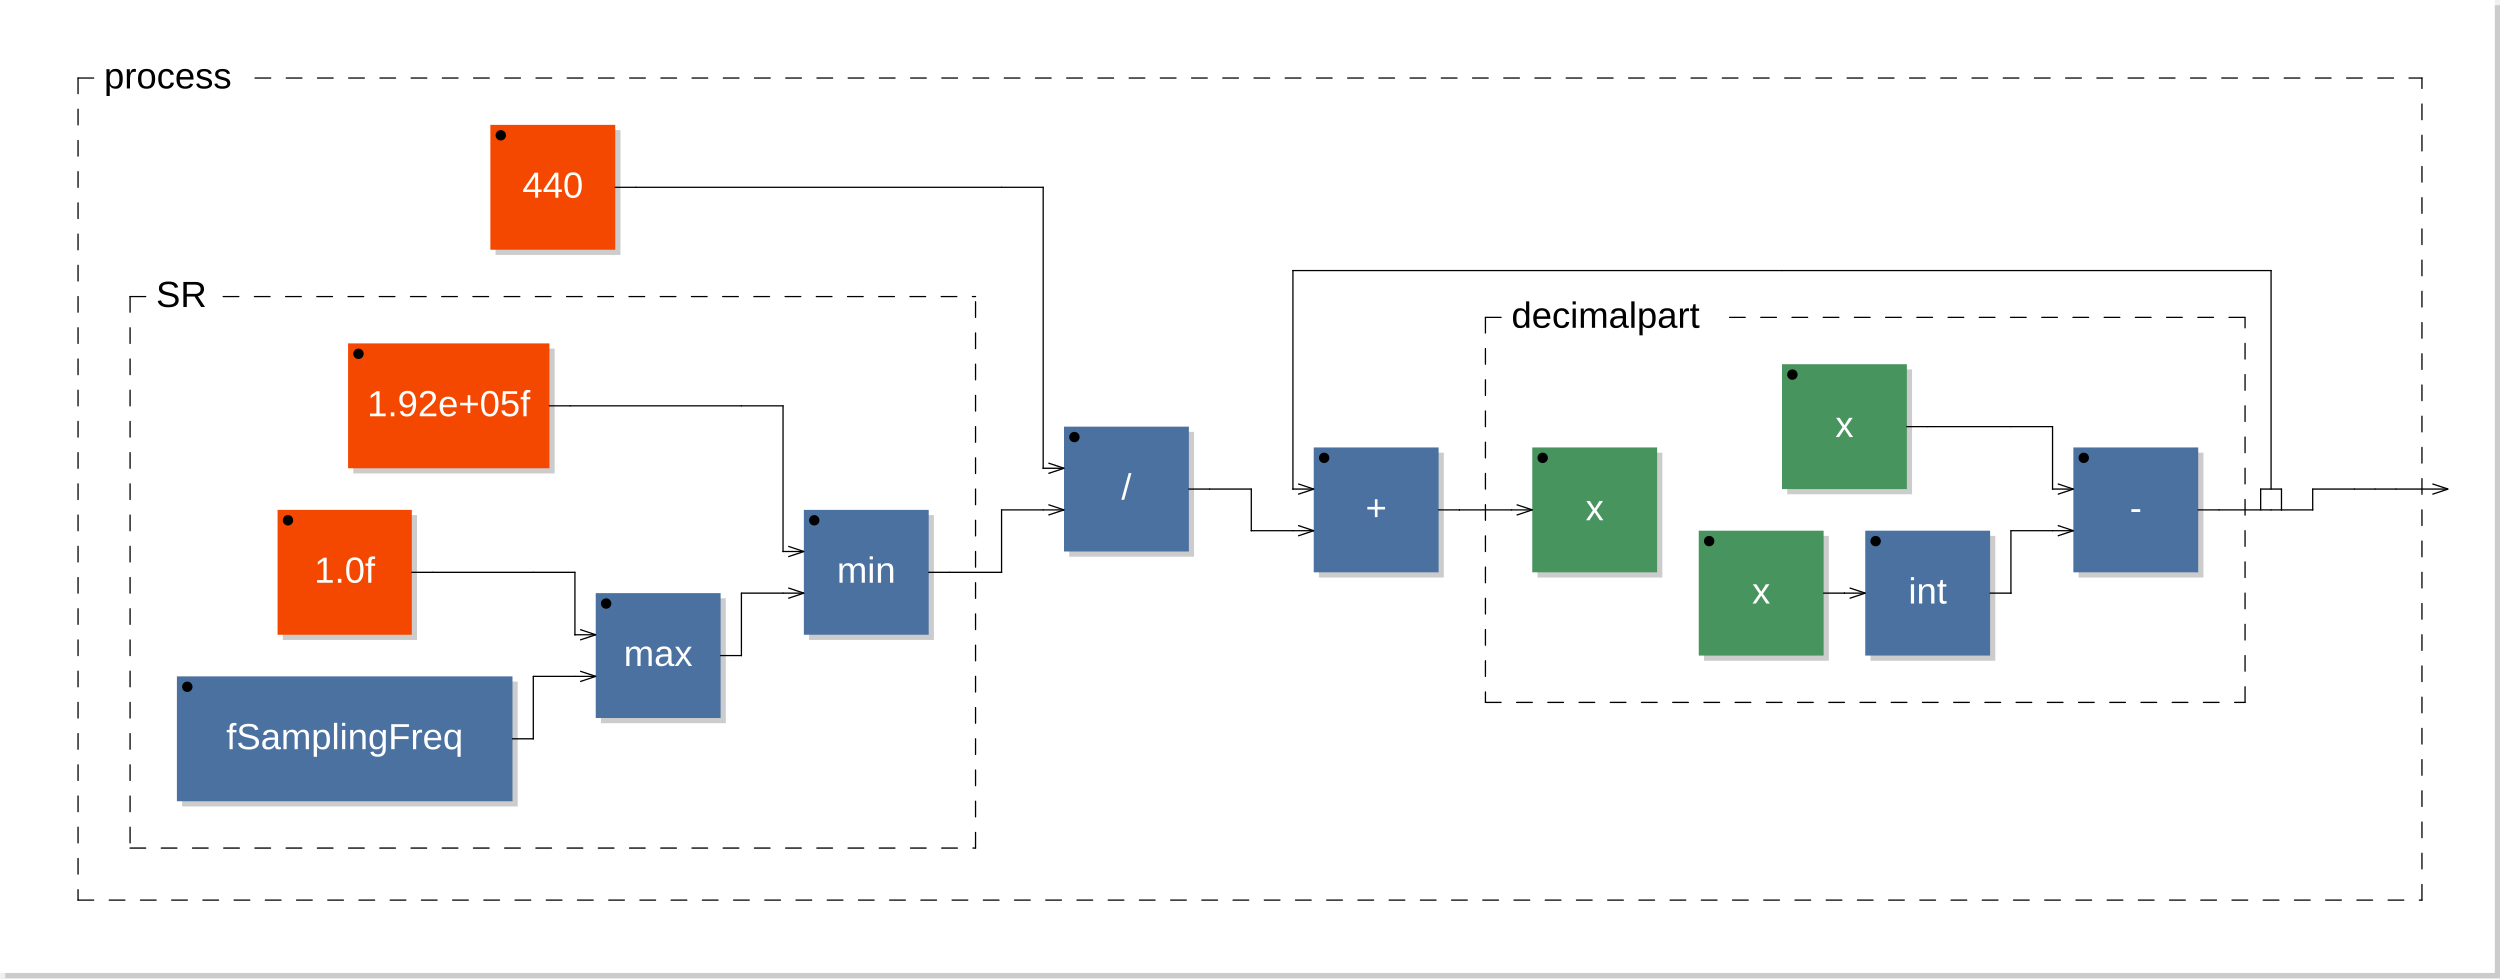
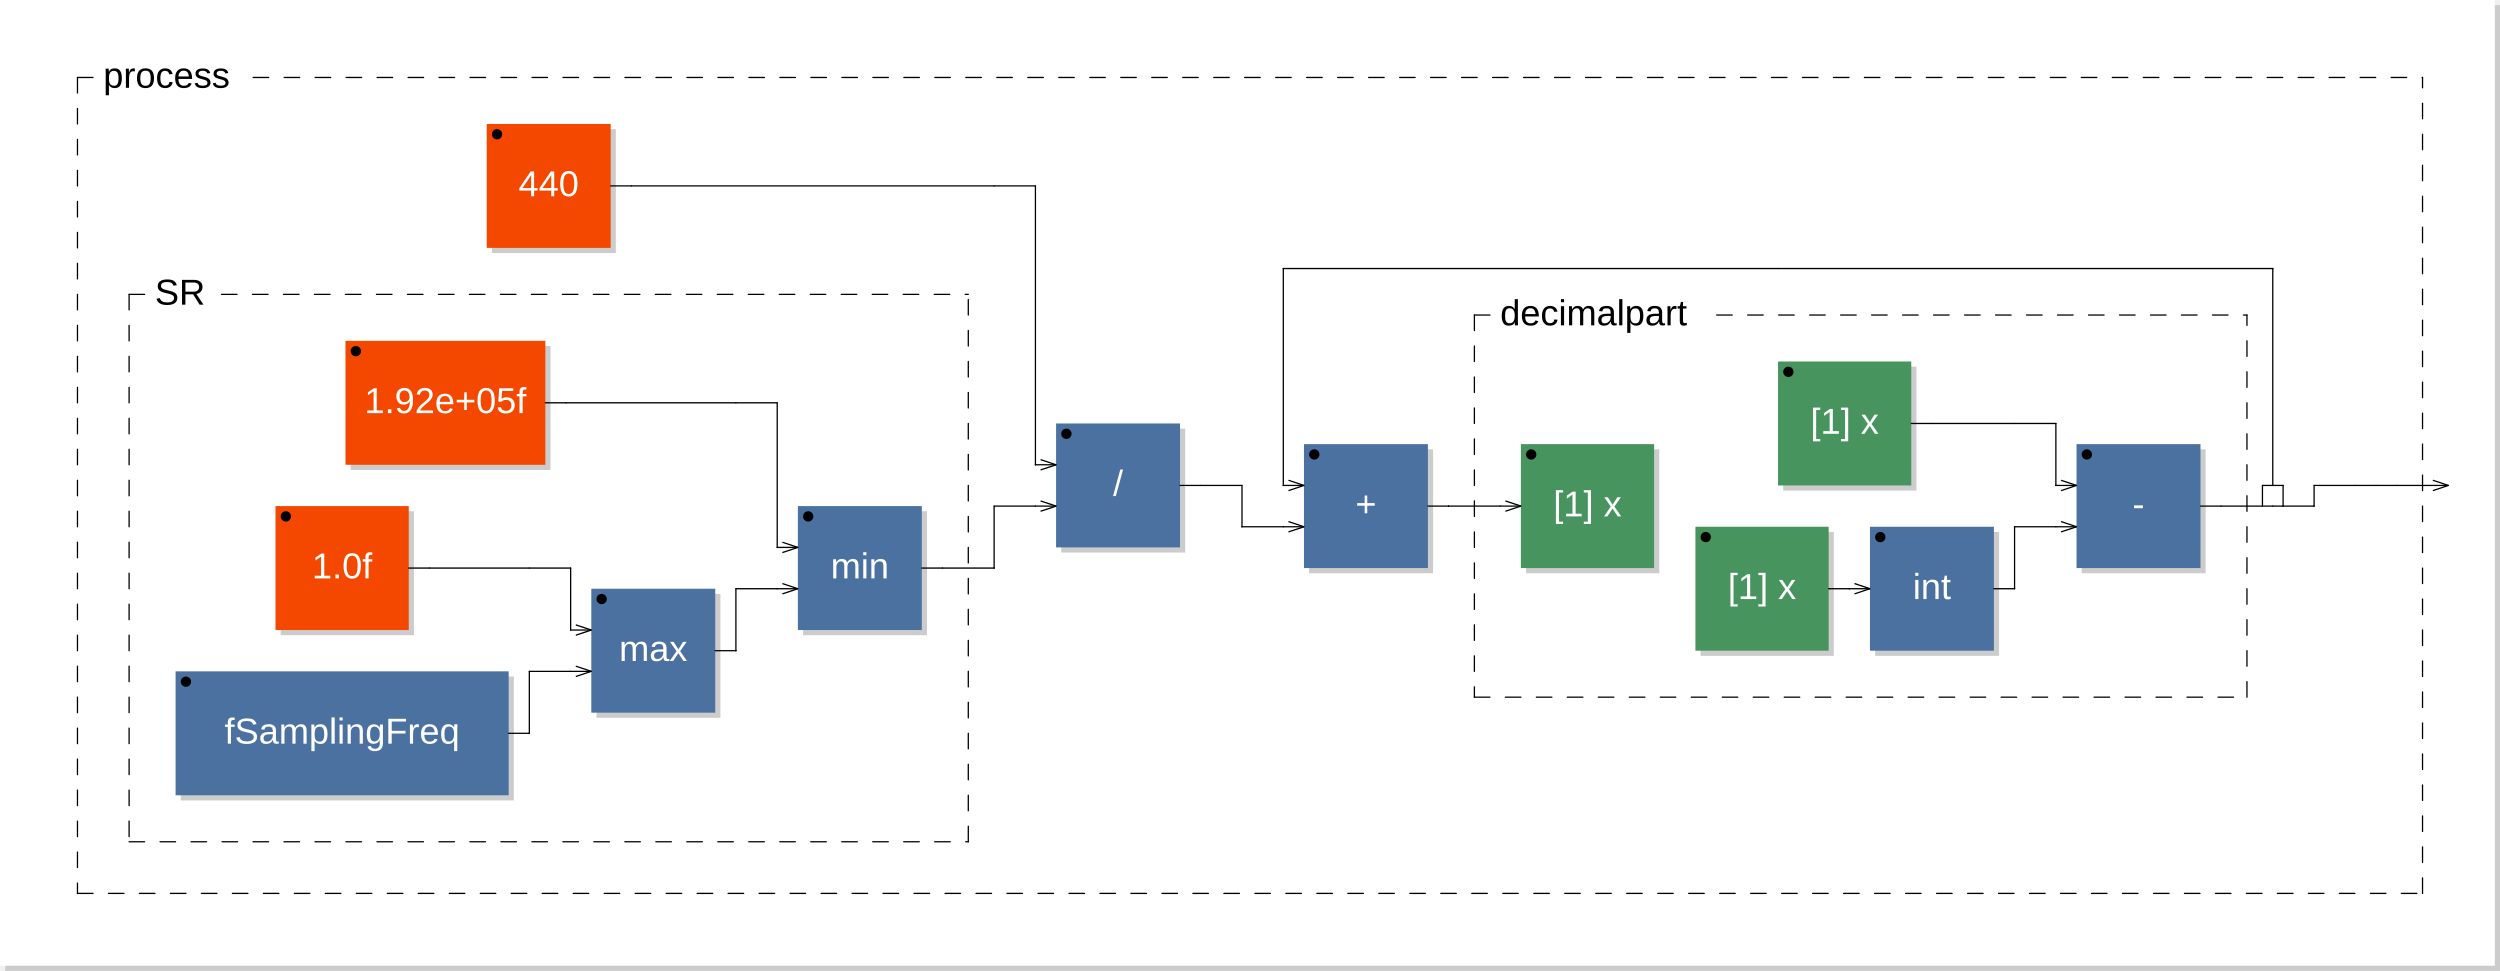
- <svg xmlns="http://www.w3.org/2000/svg" viewBox="0 0 480.5 188" width="240.25mm" height="94mm" version="1.1">
-   <rect x="1" y="1" width="479.5" height="187" rx="0" ry="0" style="stroke:none;fill:#cccccc;" />
-   <rect x="0" y="0" width="479.5" height="187" rx="0" ry="0" style="stroke:none;fill:#ffffff;" />
+ <svg xmlns="http://www.w3.org/2000/svg" viewBox="0 0 484.1 188" width="242.05mm" height="94mm" version="1.1">
+   <rect x="1" y="1" width="483.1" height="187" rx="0" ry="0" style="stroke:none;fill:#cccccc;" />
+   <rect x="0" y="0" width="483.1" height="187" rx="0" ry="0" style="stroke:none;fill:#ffffff;" />
  <text x="10" y="7" font-family="Arial" font-size="7" />
  <rect x="95.25" y="25" width="24" height="24" rx="0" ry="0" style="stroke:none;fill:#cccccc;" />
  <rect x="94.25" y="24" width="24" height="24" rx="0" ry="0" style="stroke:none;fill:#f44800;" />
  <text x="106.25" y="38" font-family="Arial" font-size="7" text-anchor="middle" fill="#FFFFFF">440</text>
  <circle cx="96.25" cy="26" r="1" />
  <rect x="67.9" y="67" width="38.7" height="24" rx="0" ry="0" style="stroke:none;fill:#cccccc;" />
  <rect x="66.9" y="66" width="38.7" height="24" rx="0" ry="0" style="stroke:none;fill:#f44800;" />
  <text x="86.25" y="80" font-family="Arial" font-size="7" text-anchor="middle" fill="#FFFFFF">1.92e+05f</text>
  <circle cx="68.9" cy="68" r="1" />
  <rect x="54.35" y="99" width="25.8" height="24" rx="0" ry="0" style="stroke:none;fill:#cccccc;" />
  <rect x="53.35" y="98" width="25.8" height="24" rx="0" ry="0" style="stroke:none;fill:#f44800;" />
  <text x="66.25" y="112" font-family="Arial" font-size="7" text-anchor="middle" fill="#FFFFFF">1.0f</text>
  <circle cx="55.35" cy="100" r="1" />
  <rect x="35" y="131" width="64.5" height="24" rx="0" ry="0" style="stroke:none;fill:#cccccc;" />
  <rect x="34" y="130" width="64.5" height="24" rx="0" ry="0" style="stroke:none;fill:#4B71A1;" />
  <text x="66.25" y="144" font-family="Arial" font-size="7" text-anchor="middle" fill="#FFFFFF">fSamplingFreq</text>
  <circle cx="36" cy="132" r="1" />
  <rect x="115.5" y="115" width="24" height="24" rx="0" ry="0" style="stroke:none;fill:#cccccc;" />
  <rect x="114.5" y="114" width="24" height="24" rx="0" ry="0" style="stroke:none;fill:#4B71A1;" />
  <text x="126.5" y="128" font-family="Arial" font-size="7" text-anchor="middle" fill="#FFFFFF">max</text>
  <circle cx="116.5" cy="116" r="1" />
  <line x1="111.5" y1="121" x2="114.5" y2="122" transform="rotate(0,114.5,122)" style="stroke: black; stroke-width:0.25;" />
  <line x1="111.5" y1="123" x2="114.5" y2="122" transform="rotate(0,114.5,122)" style="stroke: black; stroke-width:0.25;" />
  <line x1="111.5" y1="129" x2="114.5" y2="130" transform="rotate(0,114.5,130)" style="stroke: black; stroke-width:0.25;" />
  <line x1="111.5" y1="131" x2="114.5" y2="130" transform="rotate(0,114.5,130)" style="stroke: black; stroke-width:0.25;" />
  <rect x="155.5" y="99" width="24" height="24" rx="0" ry="0" style="stroke:none;fill:#cccccc;" />
  <rect x="154.5" y="98" width="24" height="24" rx="0" ry="0" style="stroke:none;fill:#4B71A1;" />
  <text x="166.5" y="112" font-family="Arial" font-size="7" text-anchor="middle" fill="#FFFFFF">min</text>
  <circle cx="156.5" cy="100" r="1" />
  <line x1="151.5" y1="105" x2="154.5" y2="106" transform="rotate(0,154.5,106)" style="stroke: black; stroke-width:0.25;" />
  <line x1="151.5" y1="107" x2="154.5" y2="106" transform="rotate(0,154.5,106)" style="stroke: black; stroke-width:0.25;" />
  <line x1="151.5" y1="113" x2="154.5" y2="114" transform="rotate(0,154.5,114)" style="stroke: black; stroke-width:0.25;" />
  <line x1="151.5" y1="115" x2="154.5" y2="114" transform="rotate(0,154.5,114)" style="stroke: black; stroke-width:0.25;" />
  <line x1="25" y1="57" x2="25" y2="163" style="stroke: black; stroke-linecap:round; stroke-width:0.25; stroke-dasharray:3,3;" />
  <line x1="25" y1="163" x2="187.5" y2="163" style="stroke: black; stroke-linecap:round; stroke-width:0.25; stroke-dasharray:3,3;" />
  <line x1="187.5" y1="163" x2="187.5" y2="57" style="stroke: black; stroke-linecap:round; stroke-width:0.25; stroke-dasharray:3,3;" />
  <line x1="25" y1="57" x2="30" y2="57" style="stroke: black; stroke-linecap:round; stroke-width:0.25; stroke-dasharray:3,3;" />
  <line x1="42.9" y1="57" x2="187.5" y2="57" style="stroke: black; stroke-linecap:round; stroke-width:0.25; stroke-dasharray:3,3;" />
  <text x="30" y="59" font-family="Arial" font-size="7">SR</text>
  <rect x="205.5" y="83" width="24" height="24" rx="0" ry="0" style="stroke:none;fill:#cccccc;" />
  <rect x="204.5" y="82" width="24" height="24" rx="0" ry="0" style="stroke:none;fill:#4B71A1;" />
  <text x="216.5" y="96" font-family="Arial" font-size="7" text-anchor="middle" fill="#FFFFFF">/</text>
  <circle cx="206.5" cy="84" r="1" />
  <line x1="201.5" y1="89" x2="204.5" y2="90" transform="rotate(0,204.5,90)" style="stroke: black; stroke-width:0.25;" />
  <line x1="201.5" y1="91" x2="204.5" y2="90" transform="rotate(0,204.5,90)" style="stroke: black; stroke-width:0.25;" />
  <line x1="201.5" y1="97" x2="204.5" y2="98" transform="rotate(0,204.5,98)" style="stroke: black; stroke-width:0.25;" />
  <line x1="201.5" y1="99" x2="204.5" y2="98" transform="rotate(0,204.5,98)" style="stroke: black; stroke-width:0.25;" />
  <rect x="253.5" y="87" width="24" height="24" rx="0" ry="0" style="stroke:none;fill:#cccccc;" />
  <rect x="252.5" y="86" width="24" height="24" rx="0" ry="0" style="stroke:none;fill:#4B71A1;" />
  <text x="264.5" y="100" font-family="Arial" font-size="7" text-anchor="middle" fill="#FFFFFF">+</text>
  <circle cx="254.5" cy="88" r="1" />
  <line x1="249.5" y1="93" x2="252.5" y2="94" transform="rotate(0,252.5,94)" style="stroke: black; stroke-width:0.25;" />
  <line x1="249.5" y1="95" x2="252.5" y2="94" transform="rotate(0,252.5,94)" style="stroke: black; stroke-width:0.25;" />
  <line x1="249.5" y1="101" x2="252.5" y2="102" transform="rotate(0,252.5,102)" style="stroke: black; stroke-width:0.25;" />
  <line x1="249.5" y1="103" x2="252.5" y2="102" transform="rotate(0,252.5,102)" style="stroke: black; stroke-width:0.25;" />
-   <rect x="295.5" y="87" width="24" height="24" rx="0" ry="0" style="stroke:none;fill:#cccccc;" />
-   <rect x="294.5" y="86" width="24" height="24" rx="0" ry="0" style="stroke:none;fill:#47945E;" />
-   <text x="306.5" y="100" font-family="Arial" font-size="7" text-anchor="middle" fill="#FFFFFF">x</text>
+   <rect x="295.5" y="87" width="25.8" height="24" rx="0" ry="0" style="stroke:none;fill:#cccccc;" />
+   <rect x="294.5" y="86" width="25.8" height="24" rx="0" ry="0" style="stroke:none;fill:#47945E;" />
+   <text x="307.4" y="100" font-family="Arial" font-size="7" text-anchor="middle" fill="#FFFFFF">[1] x</text>
  <circle cx="296.5" cy="88" r="1" />
  <line x1="291.5" y1="97" x2="294.5" y2="98" transform="rotate(0,294.5,98)" style="stroke: black; stroke-width:0.25;" />
  <line x1="291.5" y1="99" x2="294.5" y2="98" transform="rotate(0,294.5,98)" style="stroke: black; stroke-width:0.25;" />
-   <rect x="343.5" y="71" width="24" height="24" rx="0" ry="0" style="stroke:none;fill:#cccccc;" />
-   <rect x="342.5" y="70" width="24" height="24" rx="0" ry="0" style="stroke:none;fill:#47945E;" />
-   <text x="354.5" y="84" font-family="Arial" font-size="7" text-anchor="middle" fill="#FFFFFF">x</text>
-   <circle cx="344.5" cy="72" r="1" />
-   <rect x="327.5" y="103" width="24" height="24" rx="0" ry="0" style="stroke:none;fill:#cccccc;" />
-   <rect x="326.5" y="102" width="24" height="24" rx="0" ry="0" style="stroke:none;fill:#47945E;" />
-   <text x="338.5" y="116" font-family="Arial" font-size="7" text-anchor="middle" fill="#FFFFFF">x</text>
-   <circle cx="328.5" cy="104" r="1" />
-   <rect x="359.5" y="103" width="24" height="24" rx="0" ry="0" style="stroke:none;fill:#cccccc;" />
-   <rect x="358.5" y="102" width="24" height="24" rx="0" ry="0" style="stroke:none;fill:#4B71A1;" />
-   <text x="370.5" y="116" font-family="Arial" font-size="7" text-anchor="middle" fill="#FFFFFF">int</text>
-   <circle cx="360.5" cy="104" r="1" />
-   <line x1="355.5" y1="113" x2="358.5" y2="114" transform="rotate(0,358.5,114)" style="stroke: black; stroke-width:0.25;" />
-   <line x1="355.5" y1="115" x2="358.5" y2="114" transform="rotate(0,358.5,114)" style="stroke: black; stroke-width:0.25;" />
-   <rect x="399.5" y="87" width="24" height="24" rx="0" ry="0" style="stroke:none;fill:#cccccc;" />
-   <rect x="398.5" y="86" width="24" height="24" rx="0" ry="0" style="stroke:none;fill:#4B71A1;" />
-   <text x="410.5" y="100" font-family="Arial" font-size="7" text-anchor="middle" fill="#FFFFFF">-</text>
-   <circle cx="400.5" cy="88" r="1" />
-   <line x1="395.5" y1="93" x2="398.5" y2="94" transform="rotate(0,398.5,94)" style="stroke: black; stroke-width:0.25;" />
-   <line x1="395.5" y1="95" x2="398.5" y2="94" transform="rotate(0,398.5,94)" style="stroke: black; stroke-width:0.25;" />
-   <line x1="395.5" y1="101" x2="398.5" y2="102" transform="rotate(0,398.5,102)" style="stroke: black; stroke-width:0.25;" />
-   <line x1="395.5" y1="103" x2="398.5" y2="102" transform="rotate(0,398.5,102)" style="stroke: black; stroke-width:0.25;" />
+   <rect x="345.3" y="71" width="25.8" height="24" rx="0" ry="0" style="stroke:none;fill:#cccccc;" />
+   <rect x="344.3" y="70" width="25.8" height="24" rx="0" ry="0" style="stroke:none;fill:#47945E;" />
+   <text x="357.2" y="84" font-family="Arial" font-size="7" text-anchor="middle" fill="#FFFFFF">[1] x</text>
+   <circle cx="346.3" cy="72" r="1" />
+   <rect x="329.3" y="103" width="25.8" height="24" rx="0" ry="0" style="stroke:none;fill:#cccccc;" />
+   <rect x="328.3" y="102" width="25.8" height="24" rx="0" ry="0" style="stroke:none;fill:#47945E;" />
+   <text x="341.2" y="116" font-family="Arial" font-size="7" text-anchor="middle" fill="#FFFFFF">[1] x</text>
+   <circle cx="330.3" cy="104" r="1" />
+   <rect x="363.1" y="103" width="24" height="24" rx="0" ry="0" style="stroke:none;fill:#cccccc;" />
+   <rect x="362.1" y="102" width="24" height="24" rx="0" ry="0" style="stroke:none;fill:#4B71A1;" />
+   <text x="374.1" y="116" font-family="Arial" font-size="7" text-anchor="middle" fill="#FFFFFF">int</text>
+   <circle cx="364.1" cy="104" r="1" />
+   <line x1="359.1" y1="113" x2="362.1" y2="114" transform="rotate(0,362.1,114)" style="stroke: black; stroke-width:0.25;" />
+   <line x1="359.1" y1="115" x2="362.1" y2="114" transform="rotate(0,362.1,114)" style="stroke: black; stroke-width:0.25;" />
+   <rect x="403.1" y="87" width="24" height="24" rx="0" ry="0" style="stroke:none;fill:#cccccc;" />
+   <rect x="402.1" y="86" width="24" height="24" rx="0" ry="0" style="stroke:none;fill:#4B71A1;" />
+   <text x="414.1" y="100" font-family="Arial" font-size="7" text-anchor="middle" fill="#FFFFFF">-</text>
+   <circle cx="404.1" cy="88" r="1" />
+   <line x1="399.1" y1="93" x2="402.1" y2="94" transform="rotate(0,402.1,94)" style="stroke: black; stroke-width:0.25;" />
+   <line x1="399.1" y1="95" x2="402.1" y2="94" transform="rotate(0,402.1,94)" style="stroke: black; stroke-width:0.25;" />
+   <line x1="399.1" y1="101" x2="402.1" y2="102" transform="rotate(0,402.1,102)" style="stroke: black; stroke-width:0.25;" />
+   <line x1="399.1" y1="103" x2="402.1" y2="102" transform="rotate(0,402.1,102)" style="stroke: black; stroke-width:0.25;" />
  <line x1="285.5" y1="61" x2="285.5" y2="135" style="stroke: black; stroke-linecap:round; stroke-width:0.25; stroke-dasharray:3,3;" />
-   <line x1="285.5" y1="135" x2="431.5" y2="135" style="stroke: black; stroke-linecap:round; stroke-width:0.25; stroke-dasharray:3,3;" />
-   <line x1="431.5" y1="135" x2="431.5" y2="61" style="stroke: black; stroke-linecap:round; stroke-width:0.25; stroke-dasharray:3,3;" />
+   <line x1="285.5" y1="135" x2="435.1" y2="135" style="stroke: black; stroke-linecap:round; stroke-width:0.25; stroke-dasharray:3,3;" />
+   <line x1="435.1" y1="135" x2="435.1" y2="61" style="stroke: black; stroke-linecap:round; stroke-width:0.25; stroke-dasharray:3,3;" />
  <line x1="285.5" y1="61" x2="290.5" y2="61" style="stroke: black; stroke-linecap:round; stroke-width:0.25; stroke-dasharray:3,3;" />
-   <line x1="332.425" y1="61" x2="431.5" y2="61" style="stroke: black; stroke-linecap:round; stroke-width:0.25; stroke-dasharray:3,3;" />
+   <line x1="332.425" y1="61" x2="435.1" y2="61" style="stroke: black; stroke-linecap:round; stroke-width:0.25; stroke-dasharray:3,3;" />
  <text x="290.5" y="63" font-family="Arial" font-size="7">decimalpart</text>
-   <line x1="434.5" y1="98" x2="434.5" y2="94" style="stroke:black; stroke-linecap:round; stroke-width:0.25;" />
-   <line x1="434.5" y1="94" x2="438.5" y2="94" style="stroke:black; stroke-linecap:round; stroke-width:0.25;" />
-   <line x1="438.5" y1="94" x2="438.5" y2="98" style="stroke:black; stroke-linecap:round; stroke-width:0.25;" />
+   <line x1="438.1" y1="98" x2="438.1" y2="94" style="stroke:black; stroke-linecap:round; stroke-width:0.25;" />
+   <line x1="438.1" y1="94" x2="442.1" y2="94" style="stroke:black; stroke-linecap:round; stroke-width:0.25;" />
+   <line x1="442.1" y1="94" x2="442.1" y2="98" style="stroke:black; stroke-linecap:round; stroke-width:0.25;" />
  <line x1="15" y1="15" x2="15" y2="173" style="stroke: black; stroke-linecap:round; stroke-width:0.25; stroke-dasharray:3,3;" />
-   <line x1="15" y1="173" x2="465.5" y2="173" style="stroke: black; stroke-linecap:round; stroke-width:0.25; stroke-dasharray:3,3;" />
-   <line x1="465.5" y1="173" x2="465.5" y2="15" style="stroke: black; stroke-linecap:round; stroke-width:0.25; stroke-dasharray:3,3;" />
+   <line x1="15" y1="173" x2="469.1" y2="173" style="stroke: black; stroke-linecap:round; stroke-width:0.25; stroke-dasharray:3,3;" />
+   <line x1="469.1" y1="173" x2="469.1" y2="15" style="stroke: black; stroke-linecap:round; stroke-width:0.25; stroke-dasharray:3,3;" />
  <line x1="15" y1="15" x2="20" y2="15" style="stroke: black; stroke-linecap:round; stroke-width:0.25; stroke-dasharray:3,3;" />
-   <line x1="49.025" y1="15" x2="465.5" y2="15" style="stroke: black; stroke-linecap:round; stroke-width:0.25; stroke-dasharray:3,3;" />
+   <line x1="49.025" y1="15" x2="469.1" y2="15" style="stroke: black; stroke-linecap:round; stroke-width:0.25; stroke-dasharray:3,3;" />
  <text x="20" y="17" font-family="Arial" font-size="7">process</text>
-   <line x1="467.5" y1="93" x2="470.5" y2="94" transform="rotate(0,470.5,94)" style="stroke: black; stroke-width:0.25;" />
-   <line x1="467.5" y1="95" x2="470.5" y2="94" transform="rotate(0,470.5,94)" style="stroke: black; stroke-width:0.25;" />
+   <line x1="471.1" y1="93" x2="474.1" y2="94" transform="rotate(0,474.1,94)" style="stroke: black; stroke-width:0.25;" />
+   <line x1="471.1" y1="95" x2="474.1" y2="94" transform="rotate(0,474.1,94)" style="stroke: black; stroke-width:0.25;" />
  <line x1="79.15" y1="110" x2="83.15" y2="110" style="stroke:black; stroke-linecap:round; stroke-width:0.25;" />
  <line x1="83.15" y1="110" x2="102.5" y2="110" style="stroke:black; stroke-linecap:round; stroke-width:0.25;" />
  <line x1="98.5" y1="142" x2="102.5" y2="142" style="stroke:black; stroke-linecap:round; stroke-width:0.25;" />
  <line x1="102.5" y1="110" x2="110.5" y2="110" style="stroke:black; stroke-linecap:round; stroke-width:0.25;" />
  <line x1="102.5" y1="130" x2="110.5" y2="130" style="stroke:black; stroke-linecap:round; stroke-width:0.25;" />
  <line x1="102.5" y1="142" x2="102.5" y2="130" style="stroke:black; stroke-linecap:round; stroke-width:0.25;" />
  <line x1="102.5" y1="142" x2="102.5" y2="142" style="stroke:black; stroke-linecap:round; stroke-width:0.25;" />
  <line x1="105.6" y1="78" x2="109.6" y2="78" style="stroke:black; stroke-linecap:round; stroke-width:0.25;" />
  <line x1="109.6" y1="78" x2="142.5" y2="78" style="stroke:black; stroke-linecap:round; stroke-width:0.25;" />
  <line x1="110.5" y1="110" x2="110.5" y2="122" style="stroke:black; stroke-linecap:round; stroke-width:0.25;" />
  <line x1="110.5" y1="122" x2="110.5" y2="122" style="stroke:black; stroke-linecap:round; stroke-width:0.25;" />
  <line x1="110.5" y1="122" x2="114.5" y2="122" style="stroke:black; stroke-linecap:round; stroke-width:0.25;" />
  <line x1="110.5" y1="130" x2="114.5" y2="130" style="stroke:black; stroke-linecap:round; stroke-width:0.25;" />
  <line x1="118.25" y1="36" x2="122.25" y2="36" style="stroke:black; stroke-linecap:round; stroke-width:0.25;" />
  <line x1="122.25" y1="36" x2="192.5" y2="36" style="stroke:black; stroke-linecap:round; stroke-width:0.25;" />
  <line x1="138.5" y1="126" x2="142.5" y2="126" style="stroke:black; stroke-linecap:round; stroke-width:0.25;" />
  <line x1="142.5" y1="78" x2="150.5" y2="78" style="stroke:black; stroke-linecap:round; stroke-width:0.25;" />
  <line x1="142.5" y1="114" x2="150.5" y2="114" style="stroke:black; stroke-linecap:round; stroke-width:0.25;" />
  <line x1="142.5" y1="126" x2="142.5" y2="114" style="stroke:black; stroke-linecap:round; stroke-width:0.25;" />
  <line x1="142.5" y1="126" x2="142.5" y2="126" style="stroke:black; stroke-linecap:round; stroke-width:0.25;" />
  <line x1="150.5" y1="78" x2="150.5" y2="106" style="stroke:black; stroke-linecap:round; stroke-width:0.25;" />
  <line x1="150.5" y1="106" x2="150.5" y2="106" style="stroke:black; stroke-linecap:round; stroke-width:0.25;" />
  <line x1="150.5" y1="106" x2="154.5" y2="106" style="stroke:black; stroke-linecap:round; stroke-width:0.25;" />
  <line x1="150.5" y1="114" x2="154.5" y2="114" style="stroke:black; stroke-linecap:round; stroke-width:0.25;" />
  <line x1="178.5" y1="110" x2="182.5" y2="110" style="stroke:black; stroke-linecap:round; stroke-width:0.25;" />
  <line x1="182.5" y1="110" x2="192.5" y2="110" style="stroke:black; stroke-linecap:round; stroke-width:0.25;" />
  <line x1="192.5" y1="36" x2="200.5" y2="36" style="stroke:black; stroke-linecap:round; stroke-width:0.25;" />
  <line x1="192.5" y1="98" x2="200.5" y2="98" style="stroke:black; stroke-linecap:round; stroke-width:0.25;" />
  <line x1="192.5" y1="110" x2="192.5" y2="98" style="stroke:black; stroke-linecap:round; stroke-width:0.25;" />
  <line x1="192.5" y1="110" x2="192.5" y2="110" style="stroke:black; stroke-linecap:round; stroke-width:0.25;" />
  <line x1="200.5" y1="36" x2="200.5" y2="90" style="stroke:black; stroke-linecap:round; stroke-width:0.25;" />
  <line x1="200.5" y1="90" x2="200.5" y2="90" style="stroke:black; stroke-linecap:round; stroke-width:0.25;" />
  <line x1="200.5" y1="90" x2="204.5" y2="90" style="stroke:black; stroke-linecap:round; stroke-width:0.25;" />
  <line x1="200.5" y1="98" x2="204.5" y2="98" style="stroke:black; stroke-linecap:round; stroke-width:0.25;" />
  <line x1="228.5" y1="94" x2="232.5" y2="94" style="stroke:black; stroke-linecap:round; stroke-width:0.25;" />
  <line x1="232.5" y1="94" x2="240.5" y2="94" style="stroke:black; stroke-linecap:round; stroke-width:0.25;" />
  <line x1="240.5" y1="94" x2="240.5" y2="102" style="stroke:black; stroke-linecap:round; stroke-width:0.25;" />
  <line x1="240.5" y1="102" x2="240.5" y2="102" style="stroke:black; stroke-linecap:round; stroke-width:0.25;" />
  <line x1="240.5" y1="102" x2="248.5" y2="102" style="stroke:black; stroke-linecap:round; stroke-width:0.25;" />
  <line x1="248.5" y1="52" x2="248.5" y2="52" style="stroke:black; stroke-linecap:round; stroke-width:0.25;" />
  <line x1="248.5" y1="52" x2="248.5" y2="94" style="stroke:black; stroke-linecap:round; stroke-width:0.25;" />
  <line x1="248.5" y1="94" x2="248.5" y2="94" style="stroke:black; stroke-linecap:round; stroke-width:0.25;" />
  <line x1="248.5" y1="94" x2="252.5" y2="94" style="stroke:black; stroke-linecap:round; stroke-width:0.25;" />
  <line x1="248.5" y1="102" x2="252.5" y2="102" style="stroke:black; stroke-linecap:round; stroke-width:0.25;" />
  <line x1="276.5" y1="98" x2="280.5" y2="98" style="stroke:black; stroke-linecap:round; stroke-width:0.25;" />
  <line x1="280.5" y1="98" x2="280.5" y2="98" style="stroke:black; stroke-linecap:round; stroke-width:0.25;" />
  <line x1="280.5" y1="98" x2="290.5" y2="98" style="stroke:black; stroke-linecap:round; stroke-width:0.25;" />
  <line x1="290.5" y1="98" x2="294.5" y2="98" style="stroke:black; stroke-linecap:round; stroke-width:0.25;" />
-   <line x1="342.5" y1="52" x2="248.5" y2="52" style="stroke:black; stroke-linecap:round; stroke-width:0.25;" />
-   <line x1="350.5" y1="114" x2="354.5" y2="114" style="stroke:black; stroke-linecap:round; stroke-width:0.25;" />
-   <line x1="354.5" y1="114" x2="354.5" y2="114" style="stroke:black; stroke-linecap:round; stroke-width:0.25;" />
-   <line x1="354.5" y1="114" x2="358.5" y2="114" style="stroke:black; stroke-linecap:round; stroke-width:0.25;" />
-   <line x1="366.5" y1="82" x2="370.5" y2="82" style="stroke:black; stroke-linecap:round; stroke-width:0.25;" />
-   <line x1="370.5" y1="82" x2="386.5" y2="82" style="stroke:black; stroke-linecap:round; stroke-width:0.25;" />
-   <line x1="382.5" y1="114" x2="386.5" y2="114" style="stroke:black; stroke-linecap:round; stroke-width:0.25;" />
-   <line x1="386.5" y1="82" x2="394.5" y2="82" style="stroke:black; stroke-linecap:round; stroke-width:0.25;" />
-   <line x1="386.5" y1="102" x2="394.5" y2="102" style="stroke:black; stroke-linecap:round; stroke-width:0.25;" />
-   <line x1="386.5" y1="114" x2="386.5" y2="102" style="stroke:black; stroke-linecap:round; stroke-width:0.25;" />
-   <line x1="386.5" y1="114" x2="386.5" y2="114" style="stroke:black; stroke-linecap:round; stroke-width:0.25;" />
-   <line x1="394.5" y1="82" x2="394.5" y2="94" style="stroke:black; stroke-linecap:round; stroke-width:0.25;" />
-   <line x1="394.5" y1="94" x2="394.5" y2="94" style="stroke:black; stroke-linecap:round; stroke-width:0.25;" />
-   <line x1="394.5" y1="94" x2="398.5" y2="94" style="stroke:black; stroke-linecap:round; stroke-width:0.25;" />
-   <line x1="394.5" y1="102" x2="398.5" y2="102" style="stroke:black; stroke-linecap:round; stroke-width:0.25;" />
-   <line x1="422.5" y1="98" x2="426.5" y2="98" style="stroke:black; stroke-linecap:round; stroke-width:0.25;" />
-   <line x1="426.5" y1="98" x2="436.5" y2="98" style="stroke:black; stroke-linecap:round; stroke-width:0.25;" />
-   <line x1="436.5" y1="52" x2="342.5" y2="52" style="stroke:black; stroke-linecap:round; stroke-width:0.25;" />
-   <line x1="436.5" y1="52" x2="436.5" y2="52" style="stroke:black; stroke-linecap:round; stroke-width:0.25;" />
-   <line x1="436.5" y1="94" x2="436.5" y2="52" style="stroke:black; stroke-linecap:round; stroke-width:0.25;" />
-   <line x1="436.5" y1="98" x2="438.5" y2="98" style="stroke:black; stroke-linecap:round; stroke-width:0.25;" />
-   <line x1="438.5" y1="98" x2="444.5" y2="98" style="stroke:black; stroke-linecap:round; stroke-width:0.25;" />
-   <line x1="444.5" y1="94" x2="452.5" y2="94" style="stroke:black; stroke-linecap:round; stroke-width:0.25;" />
-   <line x1="444.5" y1="98" x2="444.5" y2="94" style="stroke:black; stroke-linecap:round; stroke-width:0.25;" />
-   <line x1="444.5" y1="98" x2="444.5" y2="98" style="stroke:black; stroke-linecap:round; stroke-width:0.25;" />
-   <line x1="452.5" y1="94" x2="456.5" y2="94" style="stroke:black; stroke-linecap:round; stroke-width:0.25;" />
-   <line x1="456.5" y1="94" x2="460.5" y2="94" style="stroke:black; stroke-linecap:round; stroke-width:0.25;" />
-   <line x1="460.5" y1="94" x2="470.5" y2="94" style="stroke:black; stroke-linecap:round; stroke-width:0.25;" />
+   <line x1="344.3" y1="52" x2="248.5" y2="52" style="stroke:black; stroke-linecap:round; stroke-width:0.25;" />
+   <line x1="354.1" y1="114" x2="358.1" y2="114" style="stroke:black; stroke-linecap:round; stroke-width:0.25;" />
+   <line x1="358.1" y1="114" x2="358.1" y2="114" style="stroke:black; stroke-linecap:round; stroke-width:0.25;" />
+   <line x1="358.1" y1="114" x2="362.1" y2="114" style="stroke:black; stroke-linecap:round; stroke-width:0.25;" />
+   <line x1="370.1" y1="82" x2="374.1" y2="82" style="stroke:black; stroke-linecap:round; stroke-width:0.25;" />
+   <line x1="374.1" y1="82" x2="390.1" y2="82" style="stroke:black; stroke-linecap:round; stroke-width:0.25;" />
+   <line x1="386.1" y1="114" x2="390.1" y2="114" style="stroke:black; stroke-linecap:round; stroke-width:0.25;" />
+   <line x1="390.1" y1="82" x2="398.1" y2="82" style="stroke:black; stroke-linecap:round; stroke-width:0.25;" />
+   <line x1="390.1" y1="102" x2="398.1" y2="102" style="stroke:black; stroke-linecap:round; stroke-width:0.25;" />
+   <line x1="390.1" y1="114" x2="390.1" y2="102" style="stroke:black; stroke-linecap:round; stroke-width:0.25;" />
+   <line x1="390.1" y1="114" x2="390.1" y2="114" style="stroke:black; stroke-linecap:round; stroke-width:0.25;" />
+   <line x1="398.1" y1="82" x2="398.1" y2="94" style="stroke:black; stroke-linecap:round; stroke-width:0.25;" />
+   <line x1="398.1" y1="94" x2="398.1" y2="94" style="stroke:black; stroke-linecap:round; stroke-width:0.25;" />
+   <line x1="398.1" y1="94" x2="402.1" y2="94" style="stroke:black; stroke-linecap:round; stroke-width:0.25;" />
+   <line x1="398.1" y1="102" x2="402.1" y2="102" style="stroke:black; stroke-linecap:round; stroke-width:0.25;" />
+   <line x1="426.1" y1="98" x2="430.1" y2="98" style="stroke:black; stroke-linecap:round; stroke-width:0.25;" />
+   <line x1="430.1" y1="98" x2="440.1" y2="98" style="stroke:black; stroke-linecap:round; stroke-width:0.25;" />
+   <line x1="440.1" y1="52" x2="344.3" y2="52" style="stroke:black; stroke-linecap:round; stroke-width:0.25;" />
+   <line x1="440.1" y1="52" x2="440.1" y2="52" style="stroke:black; stroke-linecap:round; stroke-width:0.25;" />
+   <line x1="440.1" y1="94" x2="440.1" y2="52" style="stroke:black; stroke-linecap:round; stroke-width:0.25;" />
+   <line x1="440.1" y1="98" x2="442.1" y2="98" style="stroke:black; stroke-linecap:round; stroke-width:0.25;" />
+   <line x1="442.1" y1="98" x2="448.1" y2="98" style="stroke:black; stroke-linecap:round; stroke-width:0.25;" />
+   <line x1="448.1" y1="94" x2="456.1" y2="94" style="stroke:black; stroke-linecap:round; stroke-width:0.25;" />
+   <line x1="448.1" y1="98" x2="448.1" y2="94" style="stroke:black; stroke-linecap:round; stroke-width:0.25;" />
+   <line x1="448.1" y1="98" x2="448.1" y2="98" style="stroke:black; stroke-linecap:round; stroke-width:0.25;" />
+   <line x1="456.1" y1="94" x2="460.1" y2="94" style="stroke:black; stroke-linecap:round; stroke-width:0.25;" />
+   <line x1="460.1" y1="94" x2="464.1" y2="94" style="stroke:black; stroke-linecap:round; stroke-width:0.25;" />
+   <line x1="464.1" y1="94" x2="474.1" y2="94" style="stroke:black; stroke-linecap:round; stroke-width:0.25;" />
</svg>
